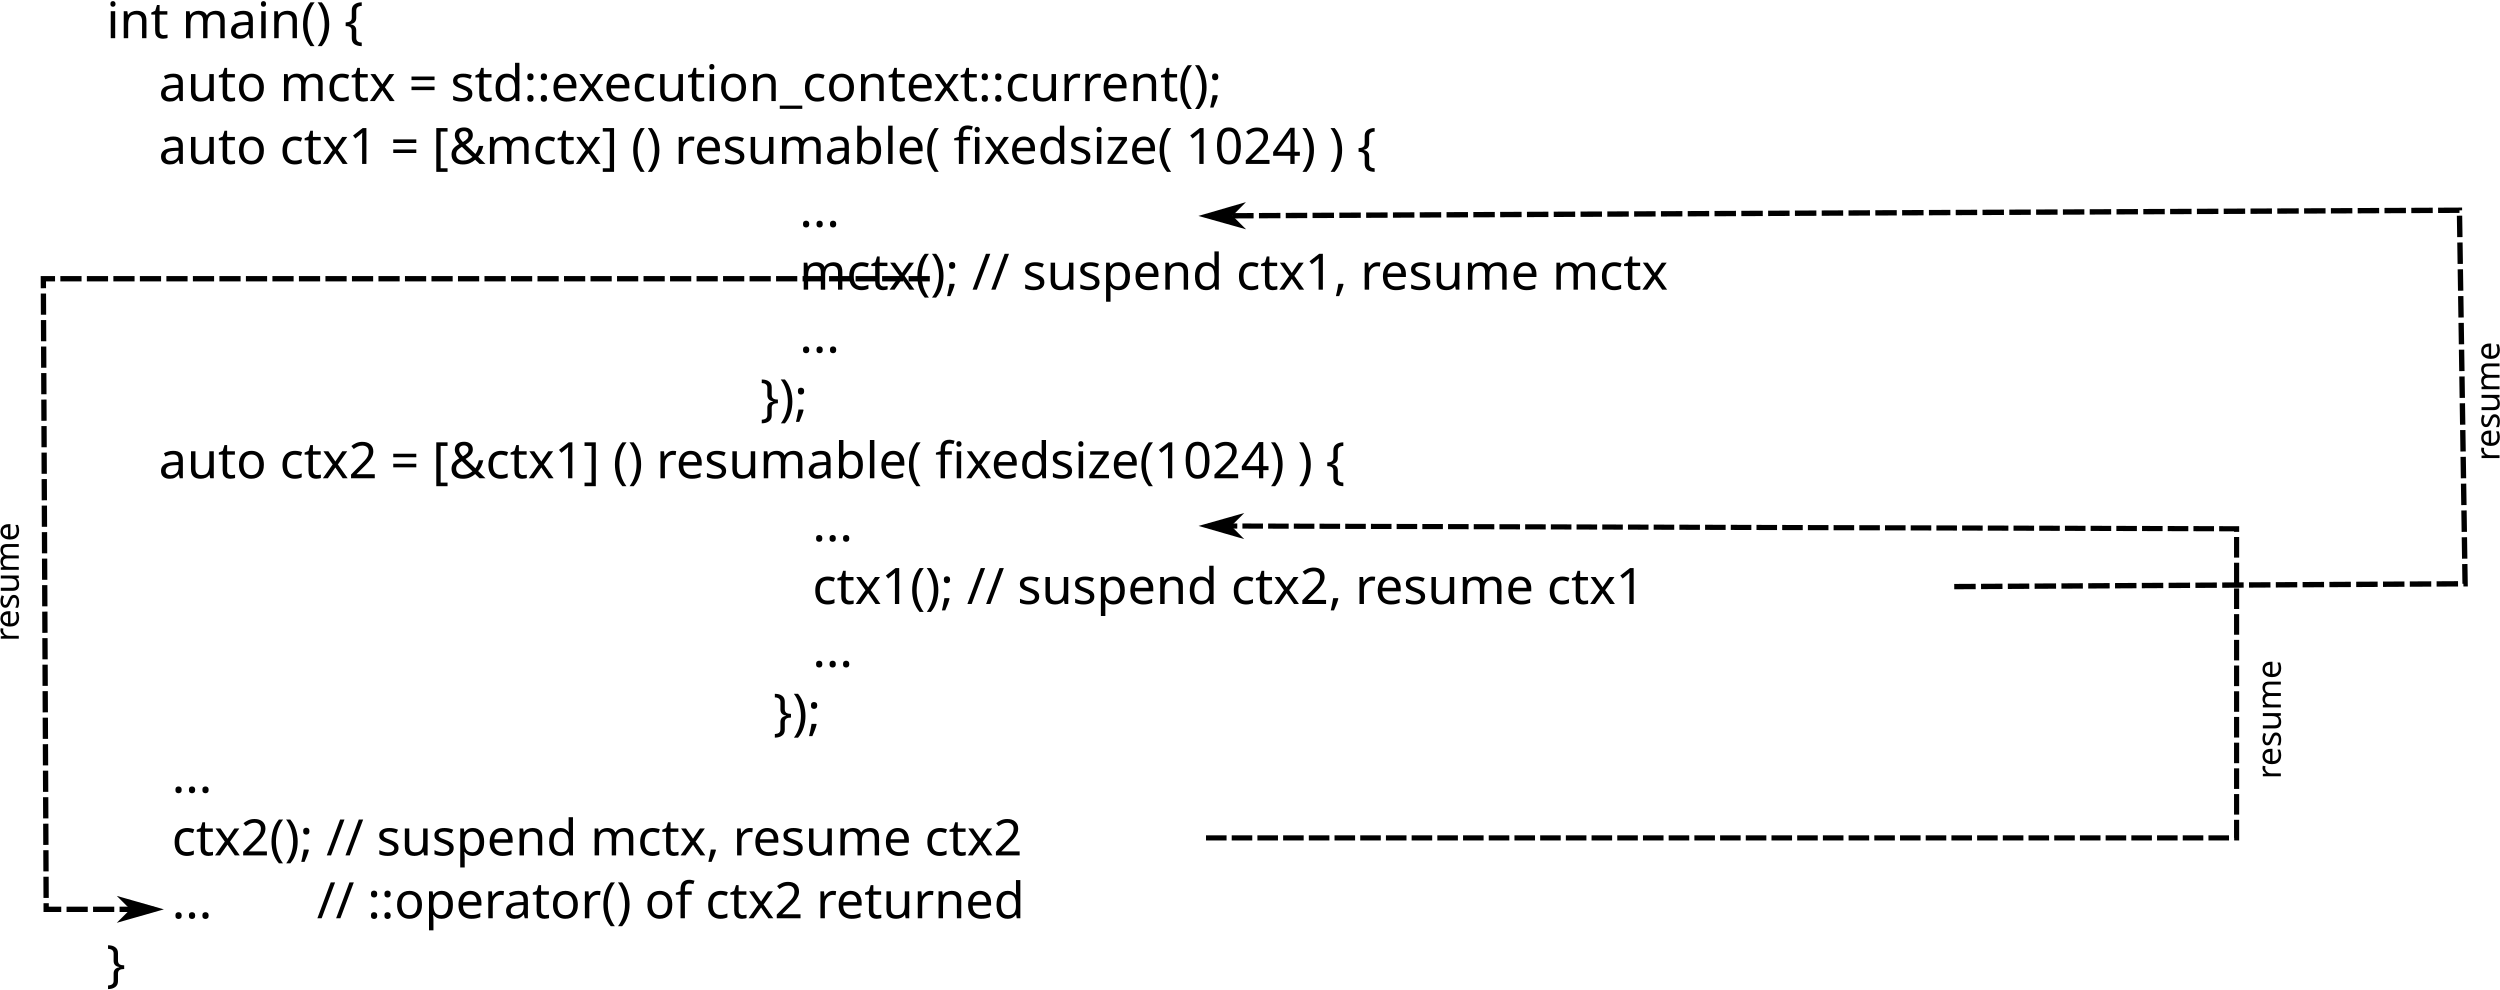
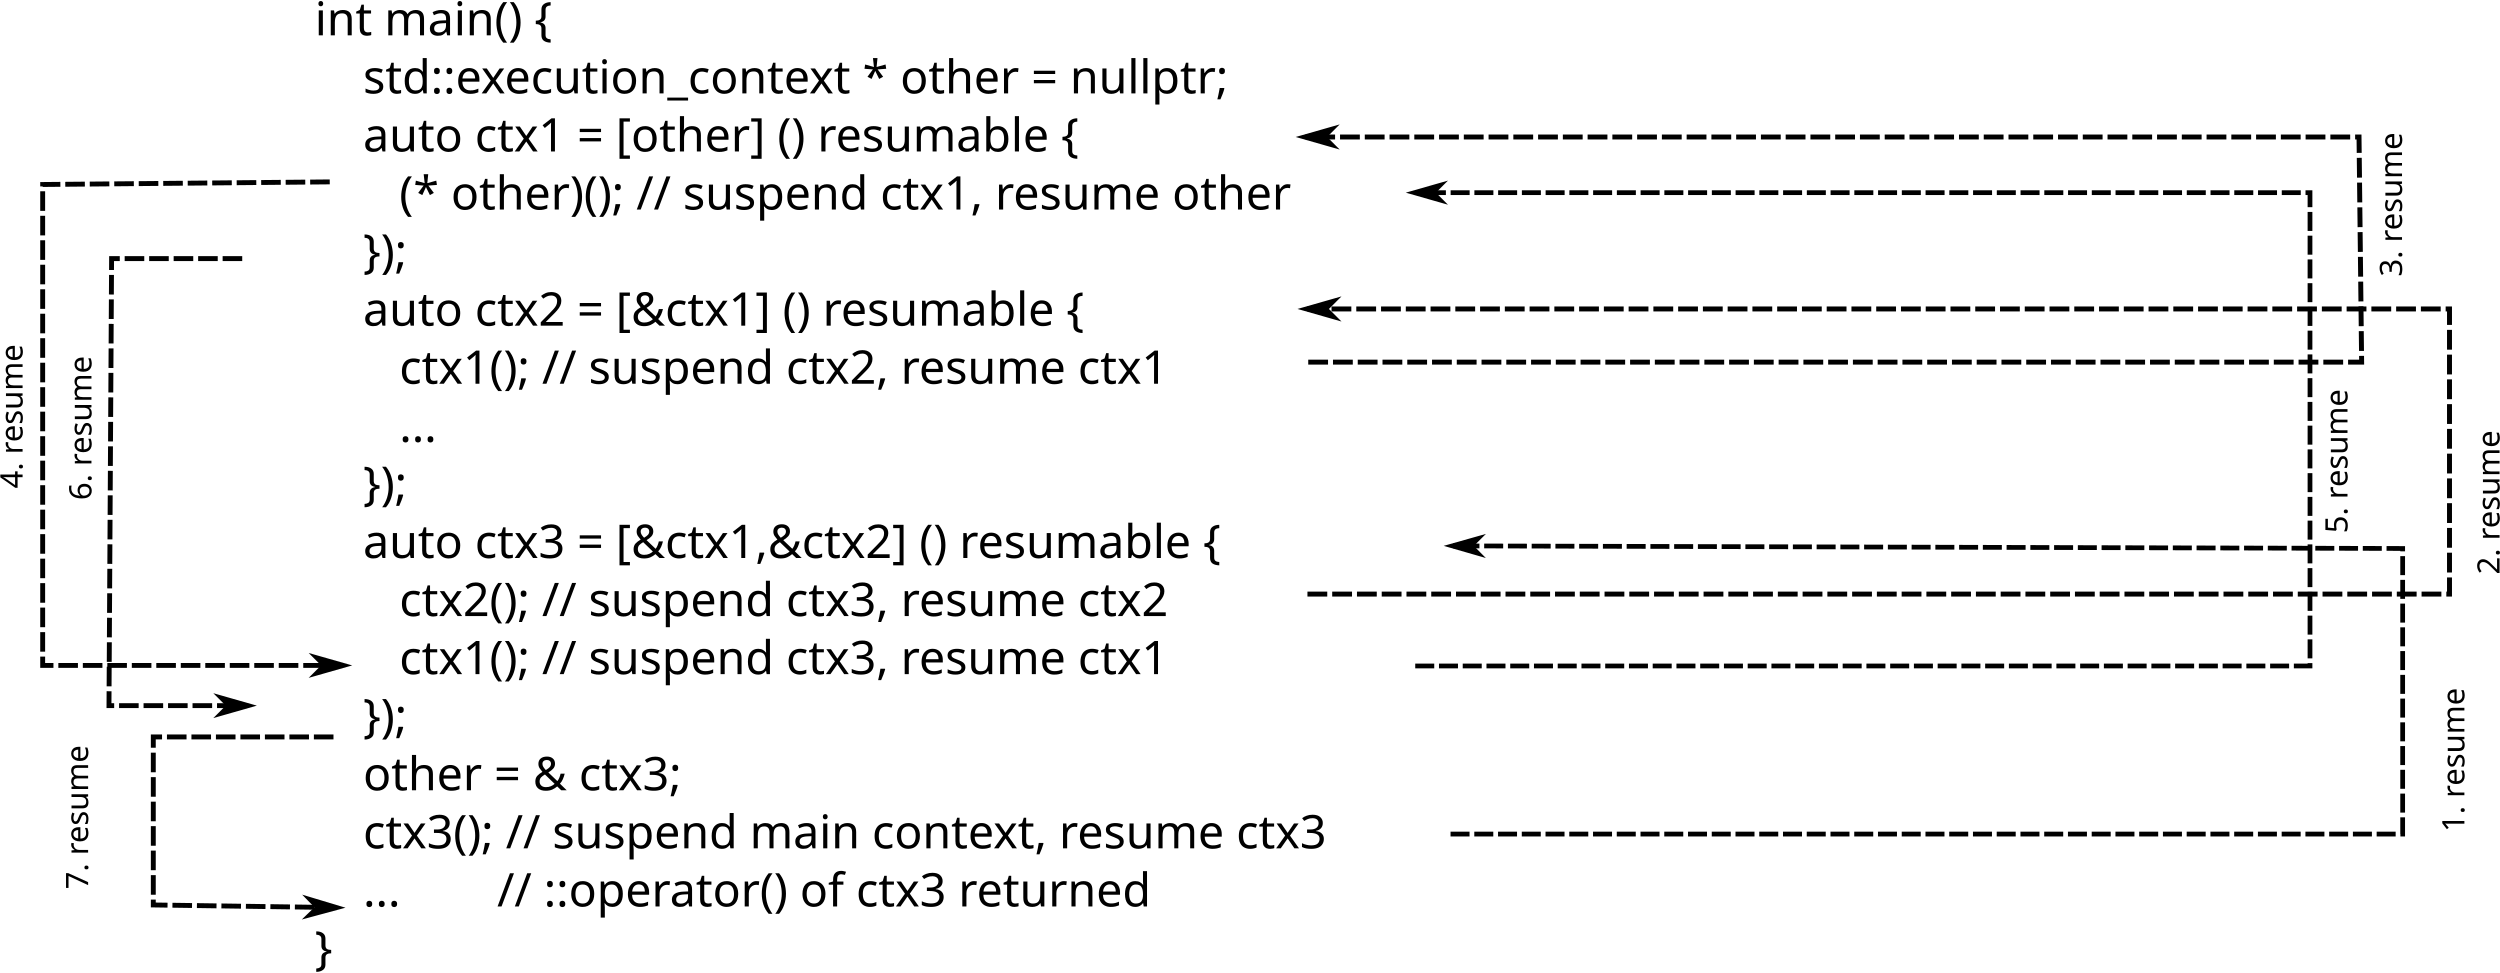
- <svg xmlns="http://www.w3.org/2000/svg" width="447.407" height="177.056" id="svg3239" version="1.1">
+ <svg xmlns="http://www.w3.org/2000/svg" width="484.281" height="188.306" id="svg3239" version="1.1">
  <defs id="defs3241">
    <marker orient="auto" refY="0" refX="0" id="Arrow1Mend" style="overflow:visible">
      <path id="path4176" d="M 0,0 5,-5 -12.5,0 5,5 0,0 z" style="fill-rule:evenodd;stroke:#000000;stroke-width:1pt" transform="matrix(-0.4,0,0,-0.4,-4,0)" />
    </marker>
+     <marker orient="auto" refY="0" refX="0" id="Arrow1Mend-0" style="overflow:visible">
+       <path id="path4176-0" d="M 0,0 5,-5 -12.5,0 5,5 0,0 z" style="fill-rule:evenodd;stroke:#000000;stroke-width:1pt" transform="matrix(-0.4,0,0,-0.4,-4,0)" />
+     </marker>
+     <marker orient="auto" refY="0" refX="0" id="Arrow1Mend-7" style="overflow:visible">
+       <path id="path4176-8" d="M 0,0 5,-5 -12.5,0 5,5 0,0 z" style="fill-rule:evenodd;stroke:#000000;stroke-width:1pt" transform="matrix(-0.4,0,0,-0.4,-4,0)" />
+     </marker>
+     <marker orient="auto" refY="0" refX="0" id="Arrow1Mend-4" style="overflow:visible">
+       <path id="path4176-3" d="M 0,0 5,-5 -12.5,0 5,5 0,0 z" style="fill-rule:evenodd;stroke:#000000;stroke-width:1pt" transform="matrix(-0.4,0,0,-0.4,-4,0)" />
+     </marker>
+     <marker orient="auto" refY="0" refX="0" id="Arrow1Mend-9" style="overflow:visible">
+       <path id="path4176-7" d="M 0,0 5,-5 -12.5,0 5,5 0,0 z" style="fill-rule:evenodd;stroke:#000000;stroke-width:1pt" transform="matrix(-0.4,0,0,-0.4,-4,0)" />
+     </marker>
+     <marker orient="auto" refY="0" refX="0" id="Arrow1Mend-8" style="overflow:visible">
+       <path id="path4176-87" d="M 0,0 5,-5 -12.5,0 5,5 0,0 z" style="fill-rule:evenodd;stroke:#000000;stroke-width:1pt" transform="matrix(-0.4,0,0,-0.4,-4,0)" />
+     </marker>
  </defs>
-   <g id="layer1" transform="translate(-139.1936,-106.9552)">
-     <text xml:space="preserve" style="font-size:10px;font-style:normal;font-weight:normal;line-height:125%;letter-spacing:0px;word-spacing:0px;fill:#000000;fill-opacity:1;stroke:none;font-family:Sans" x="158.247" y="113.793" id="text3247">
-       <tspan id="tspan3249" x="158.247" y="113.793" style="font-size:9px">int main() {</tspan>
-       <tspan x="158.247" y="125.043" id="tspan3253" style="font-size:9px">    auto mctx = std::execution_context::current();</tspan>
-       <tspan x="158.247" y="136.293" id="tspan3257" style="font-size:9px">    auto ctx1 = [&amp;mctx] () resumable( fixedsize( 1024) ) {</tspan>
-       <tspan x="158.247" y="147.543" id="tspan3259" style="font-size:9px">                                                     ...</tspan>
-       <tspan x="158.247" y="158.793" id="tspan3261" style="font-size:9px">                                                     mctx(); // suspend ctx1, resume mctx</tspan>
-       <tspan x="158.247" y="170.043" id="tspan3263" style="font-size:9px">                                                     ...</tspan>
-       <tspan x="158.247" y="181.293" id="tspan3265" style="font-size:9px">                                                  });</tspan>
-       <tspan x="158.247" y="192.543" id="tspan3269" style="font-size:9px">    auto ctx2 = [&amp;ctx1] () resumable( fixedsize(1024) ) {</tspan>
-       <tspan x="158.247" y="203.793" id="tspan3271" style="font-size:9px">                                                      ...</tspan>
-       <tspan x="158.247" y="215.043" id="tspan3273" style="font-size:9px">                                                      ctx1(); // suspend ctx2, resume ctx1</tspan>
-       <tspan x="158.247" y="226.293" id="tspan3275" style="font-size:9px">                                                      ...</tspan>
-       <tspan x="158.247" y="237.543" id="tspan3277" style="font-size:9px">                                                   });</tspan>
-       <tspan x="158.247" y="248.793" id="tspan3279" style="font-size:9px">     ...</tspan>
-       <tspan x="158.247" y="260.043" id="tspan3281" style="font-size:9px">     ctx2(); // suspend mctx, resume ctx2</tspan>
-       <tspan x="158.247" y="271.293" id="tspan3251" style="font-size:9px">     ...        // ::operator() of ctx2 returned</tspan>
-       <tspan x="158.247" y="282.543" id="tspan4607" style="font-size:9px">}</tspan>
+   <g id="layer1" transform="translate(-156.8678,60.22508)">
+     <text xml:space="preserve" style="font-size:10px;font-style:normal;font-weight:normal;line-height:125%;letter-spacing:0px;word-spacing:0px;fill:#000000;fill-opacity:1;stroke:none;font-family:Sans" x="217.846" y="-53.387" id="text3247">
+       <tspan id="tspan3249" x="217.846" y="-53.387" style="font-size:9px">int main() {</tspan>
+       <tspan x="217.846" y="-42.137" id="tspan3253" style="font-size:9px">    std::execution_context * other = nullptr;</tspan>
+       <tspan x="217.846" y="-30.887" style="font-size:9px" id="tspan3012">    auto ctx1 = [other] () resumable {</tspan>
+       <tspan x="217.846" y="-19.637" style="font-size:9px" id="tspan3016">       (* other)(); // suspend ctx1, resume other</tspan>
+       <tspan x="217.846" y="-8.387" style="font-size:9px" id="tspan3018">    });</tspan>
+       <tspan x="217.846" y="2.863" id="tspan3259" style="font-size:9px">    auto ctx2 = [&amp;ctx1] () resumable {</tspan>
+       <tspan x="217.846" y="14.113" id="tspan3261" style="font-size:9px">       ctx1(); // suspend ctx2, resume ctx1</tspan>
+       <tspan x="217.846" y="25.363" id="tspan3263" style="font-size:9px">       ...</tspan>
+       <tspan x="217.846" y="36.613" id="tspan3265" style="font-size:9px">    });</tspan>
+       <tspan x="217.846" y="47.863" id="tspan3269" style="font-size:9px">    auto ctx3 = [&amp;ctx1,&amp;ctx2] () resumable {</tspan>
+       <tspan x="217.846" y="59.113" id="tspan3273" style="font-size:9px">       ctx2(); // suspend ctx3, resume ctx2    </tspan>
+       <tspan x="217.846" y="70.363" id="tspan3275" style="font-size:9px">       ctx1(); // suspend ctx3, resume ctx1</tspan>
+       <tspan x="217.846" y="81.613" id="tspan3277" style="font-size:9px">    });</tspan>
+       <tspan x="217.846" y="92.863" id="tspan3279" style="font-size:9px">    other = &amp; ctx3;</tspan>
+       <tspan x="217.846" y="104.113" id="tspan3281" style="font-size:9px">    ctx3(); // suspend main context, resume ctx3</tspan>
+       <tspan x="217.846" y="115.363" id="tspan3251" style="font-size:9px">    ...        // ::operator() of ctx3 returned</tspan>
+       <tspan x="217.846" y="126.613" id="tspan4607" style="font-size:9px">}</tspan>
    </text>
-     <path style="fill:none;stroke:#000000;stroke-width:0.92;stroke-linecap:butt;stroke-linejoin:miter;stroke-miterlimit:4;stroke-opacity:1;stroke-dasharray:3.68, 0.92;stroke-dashoffset:0;marker-end:url(#Arrow1Mend)" d="m 355.024,256.907 184.437,0 0,-55.321 -183.953,-0.505" id="path6409" />
-     <path style="fill:none;stroke:#000000;stroke-width:0.959;stroke-linecap:butt;stroke-linejoin:miter;stroke-miterlimit:4;stroke-opacity:1;stroke-dasharray:3.837, 0.959;stroke-dashoffset:0;marker-end:url(#Arrow1Mend)" d="m 488.928,211.936 91.425,-0.505 -1.01,-66.85 -223.789,1.01" id="path6593" />
-     <path style="fill:none;stroke:#000000;stroke-width:0.949;stroke-linecap:butt;stroke-linejoin:miter;stroke-miterlimit:4;stroke-opacity:1;stroke-dasharray:3.795, 0.949;stroke-dashoffset:0;marker-end:url(#Arrow1Mend)" d="m 305.597,156.836 -158.645,0 0.505,112.859 19.198,0" id="path6777" />
-     <text xml:space="preserve" style="font-size:6px;font-style:normal;font-weight:normal;line-height:125%;letter-spacing:0px;word-spacing:0px;fill:#000000;fill-opacity:1;stroke:none;font-family:Sans" x="-246.395" y="547.377" id="text6961" transform="matrix(0,-1,1,0,0,0)">
-       <tspan id="tspan6963" x="-246.395" y="547.377">resume</tspan>
+     <path style="fill:none;stroke:#000000;stroke-width:0.92;stroke-linecap:butt;stroke-linejoin:miter;stroke-miterlimit:4;stroke-opacity:1;stroke-dasharray:3.68, 0.92;stroke-dashoffset:0;marker-end:url(#Arrow1Mend)" d="m 437.856,101.344 184.437,0 0,-55.321 -183.953,-0.505" id="path6409" />
+     <path style="fill:none;stroke:#000000;stroke-width:0.959;stroke-linecap:butt;stroke-linejoin:miter;stroke-miterlimit:4;stroke-opacity:1;stroke-dasharray:3.837, 0.959;stroke-dashoffset:0;marker-end:url(#Arrow1Mend)" d="m 410.136,54.857 221.23,-4e-6 -10e-6,-55.234 -221.264,-2.54e-6" id="path6593" />
+     <path style="fill:none;stroke:#000000;stroke-width:0.949;stroke-linecap:butt;stroke-linejoin:miter;stroke-miterlimit:4;stroke-opacity:1;stroke-dasharray:3.795, 0.949;stroke-dashoffset:0;marker-end:url(#Arrow1Mend)" d="m 220.744,-24.991 -55.61,0.505 -1e-5,93.161 58.089,0" id="path6777" />
+     <text xml:space="preserve" style="font-size:6px;font-style:normal;font-weight:normal;line-height:125%;letter-spacing:0px;word-spacing:0px;fill:#000000;fill-opacity:1;stroke:none;font-family:Sans" x="-100.933" y="634.25" id="text6961" transform="matrix(0,-1,1,0,0,0)">
+       <tspan id="tspan6963" x="-100.933" y="634.25">1. resume</tspan>
    </text>
-     <text xml:space="preserve" style="font-size:6px;font-style:normal;font-weight:normal;line-height:125%;letter-spacing:0px;word-spacing:0px;fill:#000000;fill-opacity:1;stroke:none;font-family:Sans" x="-189.444" y="586.516" id="text6961-5" transform="matrix(0,-1,1,0,0,0)">
-       <tspan id="tspan6963-0" x="-189.444" y="586.516">resume</tspan>
+     <text xml:space="preserve" style="font-size:6px;font-style:normal;font-weight:normal;line-height:125%;letter-spacing:0px;word-spacing:0px;fill:#000000;fill-opacity:1;stroke:none;font-family:Sans" x="-51.053" y="641.064" id="text6961-5" transform="matrix(0,-1,1,0,0,0)">
+       <tspan id="tspan6963-0" x="-51.053" y="641.064">2. resume</tspan>
    </text>
-     <text xml:space="preserve" style="font-size:6px;font-style:normal;font-weight:normal;line-height:125%;letter-spacing:0px;word-spacing:0px;fill:#000000;fill-opacity:1;stroke:none;font-family:Sans" x="-221.769" y="142.554" id="text6961-2" transform="matrix(0,-1,1,0,0,0)">
-       <tspan id="tspan6963-2" x="-221.769" y="142.554">resume</tspan>
+     <text xml:space="preserve" style="font-size:6px;font-style:normal;font-weight:normal;line-height:125%;letter-spacing:0px;word-spacing:0px;fill:#000000;fill-opacity:1;stroke:none;font-family:Sans" x="-34.385" y="161.242" id="text6961-2" transform="matrix(0,-1,1,0,0,0)">
+       <tspan id="tspan6963-2" x="-34.385" y="161.242">4. resume</tspan>
+     </text>
+     <path style="fill:none;stroke:#000000;stroke-width:0.959;stroke-linecap:butt;stroke-linejoin:miter;stroke-miterlimit:4;stroke-opacity:1;stroke-dasharray:3.837, 0.959;stroke-dashoffset:0;marker-end:url(#Arrow1Mend)" d="m 410.288,9.926 204.057,0 -0.505,-43.617 -204.091,0" id="path6593-9" />
+     <text xml:space="preserve" style="font-size:6px;font-style:normal;font-weight:normal;line-height:125%;letter-spacing:0px;word-spacing:0px;fill:#000000;fill-opacity:1;stroke:none;font-family:Sans" x="6.656" y="622.169" id="text6961-5-6" transform="matrix(0,-1,1,0,0,0)">
+       <tspan id="tspan6963-0-1" x="6.656" y="622.169">3. resume</tspan>
+     </text>
+     <path style="fill:none;stroke:#000000;stroke-width:0.92;stroke-linecap:butt;stroke-linejoin:miter;stroke-miterlimit:4;stroke-opacity:1;stroke-dasharray:3.68, 0.92;stroke-dashoffset:0;marker-end:url(#Arrow1Mend)" d="m 431.017,68.783 173.326,0 0,-91.687 -173.347,7e-6" id="path6409-2" />
+     <text xml:space="preserve" style="font-size:6px;font-style:normal;font-weight:normal;line-height:125%;letter-spacing:0px;word-spacing:0px;fill:#000000;fill-opacity:1;stroke:none;font-family:Sans" x="-43.073" y="611.604" id="text6961-5-9" transform="matrix(0,-1,1,0,0,0)">
+       <tspan id="tspan6963-0-0" x="-43.073" y="611.604">5. resume</tspan>
+     </text>
+     <path style="fill:none;stroke:#000000;stroke-width:0.949;stroke-linecap:butt;stroke-linejoin:miter;stroke-miterlimit:4;stroke-opacity:1;stroke-dasharray:3.795, 0.949;stroke-dashoffset:0;marker-end:url(#Arrow1Mend)" d="m 203.789,-10.129 -25.305,5e-6 -0.505,86.595 26.774,0" id="path6777-8" />
+     <text xml:space="preserve" style="font-size:6px;font-style:normal;font-weight:normal;line-height:125%;letter-spacing:0px;word-spacing:0px;fill:#000000;fill-opacity:1;stroke:none;font-family:Sans" x="-36.653" y="174.581" id="text6961-5-9-0-5" transform="matrix(0,-1,1,0,0,0)">
+       <tspan id="tspan6963-0-0-7-5" x="-36.653" y="174.581">6. resume</tspan>
+     </text>
+     <path style="fill:none;stroke:#000000;stroke-width:0.949;stroke-linecap:butt;stroke-linejoin:miter;stroke-miterlimit:4;stroke-opacity:1;stroke-dasharray:3.795, 0.949;stroke-dashoffset:0;marker-end:url(#Arrow1Mend)" d="m 221.466,82.526 -34.902,3e-6 -2e-5,32.551 35.361,0.505" id="path6777-8-5" />
+     <text xml:space="preserve" style="font-size:6px;font-style:normal;font-weight:normal;line-height:125%;letter-spacing:0px;word-spacing:0px;fill:#000000;fill-opacity:1;stroke:none;font-family:Sans" x="-112.047" y="173.938" id="text6961-5-9-0-5-7" transform="matrix(0,-1,1,0,0,0)">
+       <tspan id="tspan6963-0-0-7-5-7" x="-112.047" y="173.938">7. resume</tspan>
    </text>
  </g>
</svg>
